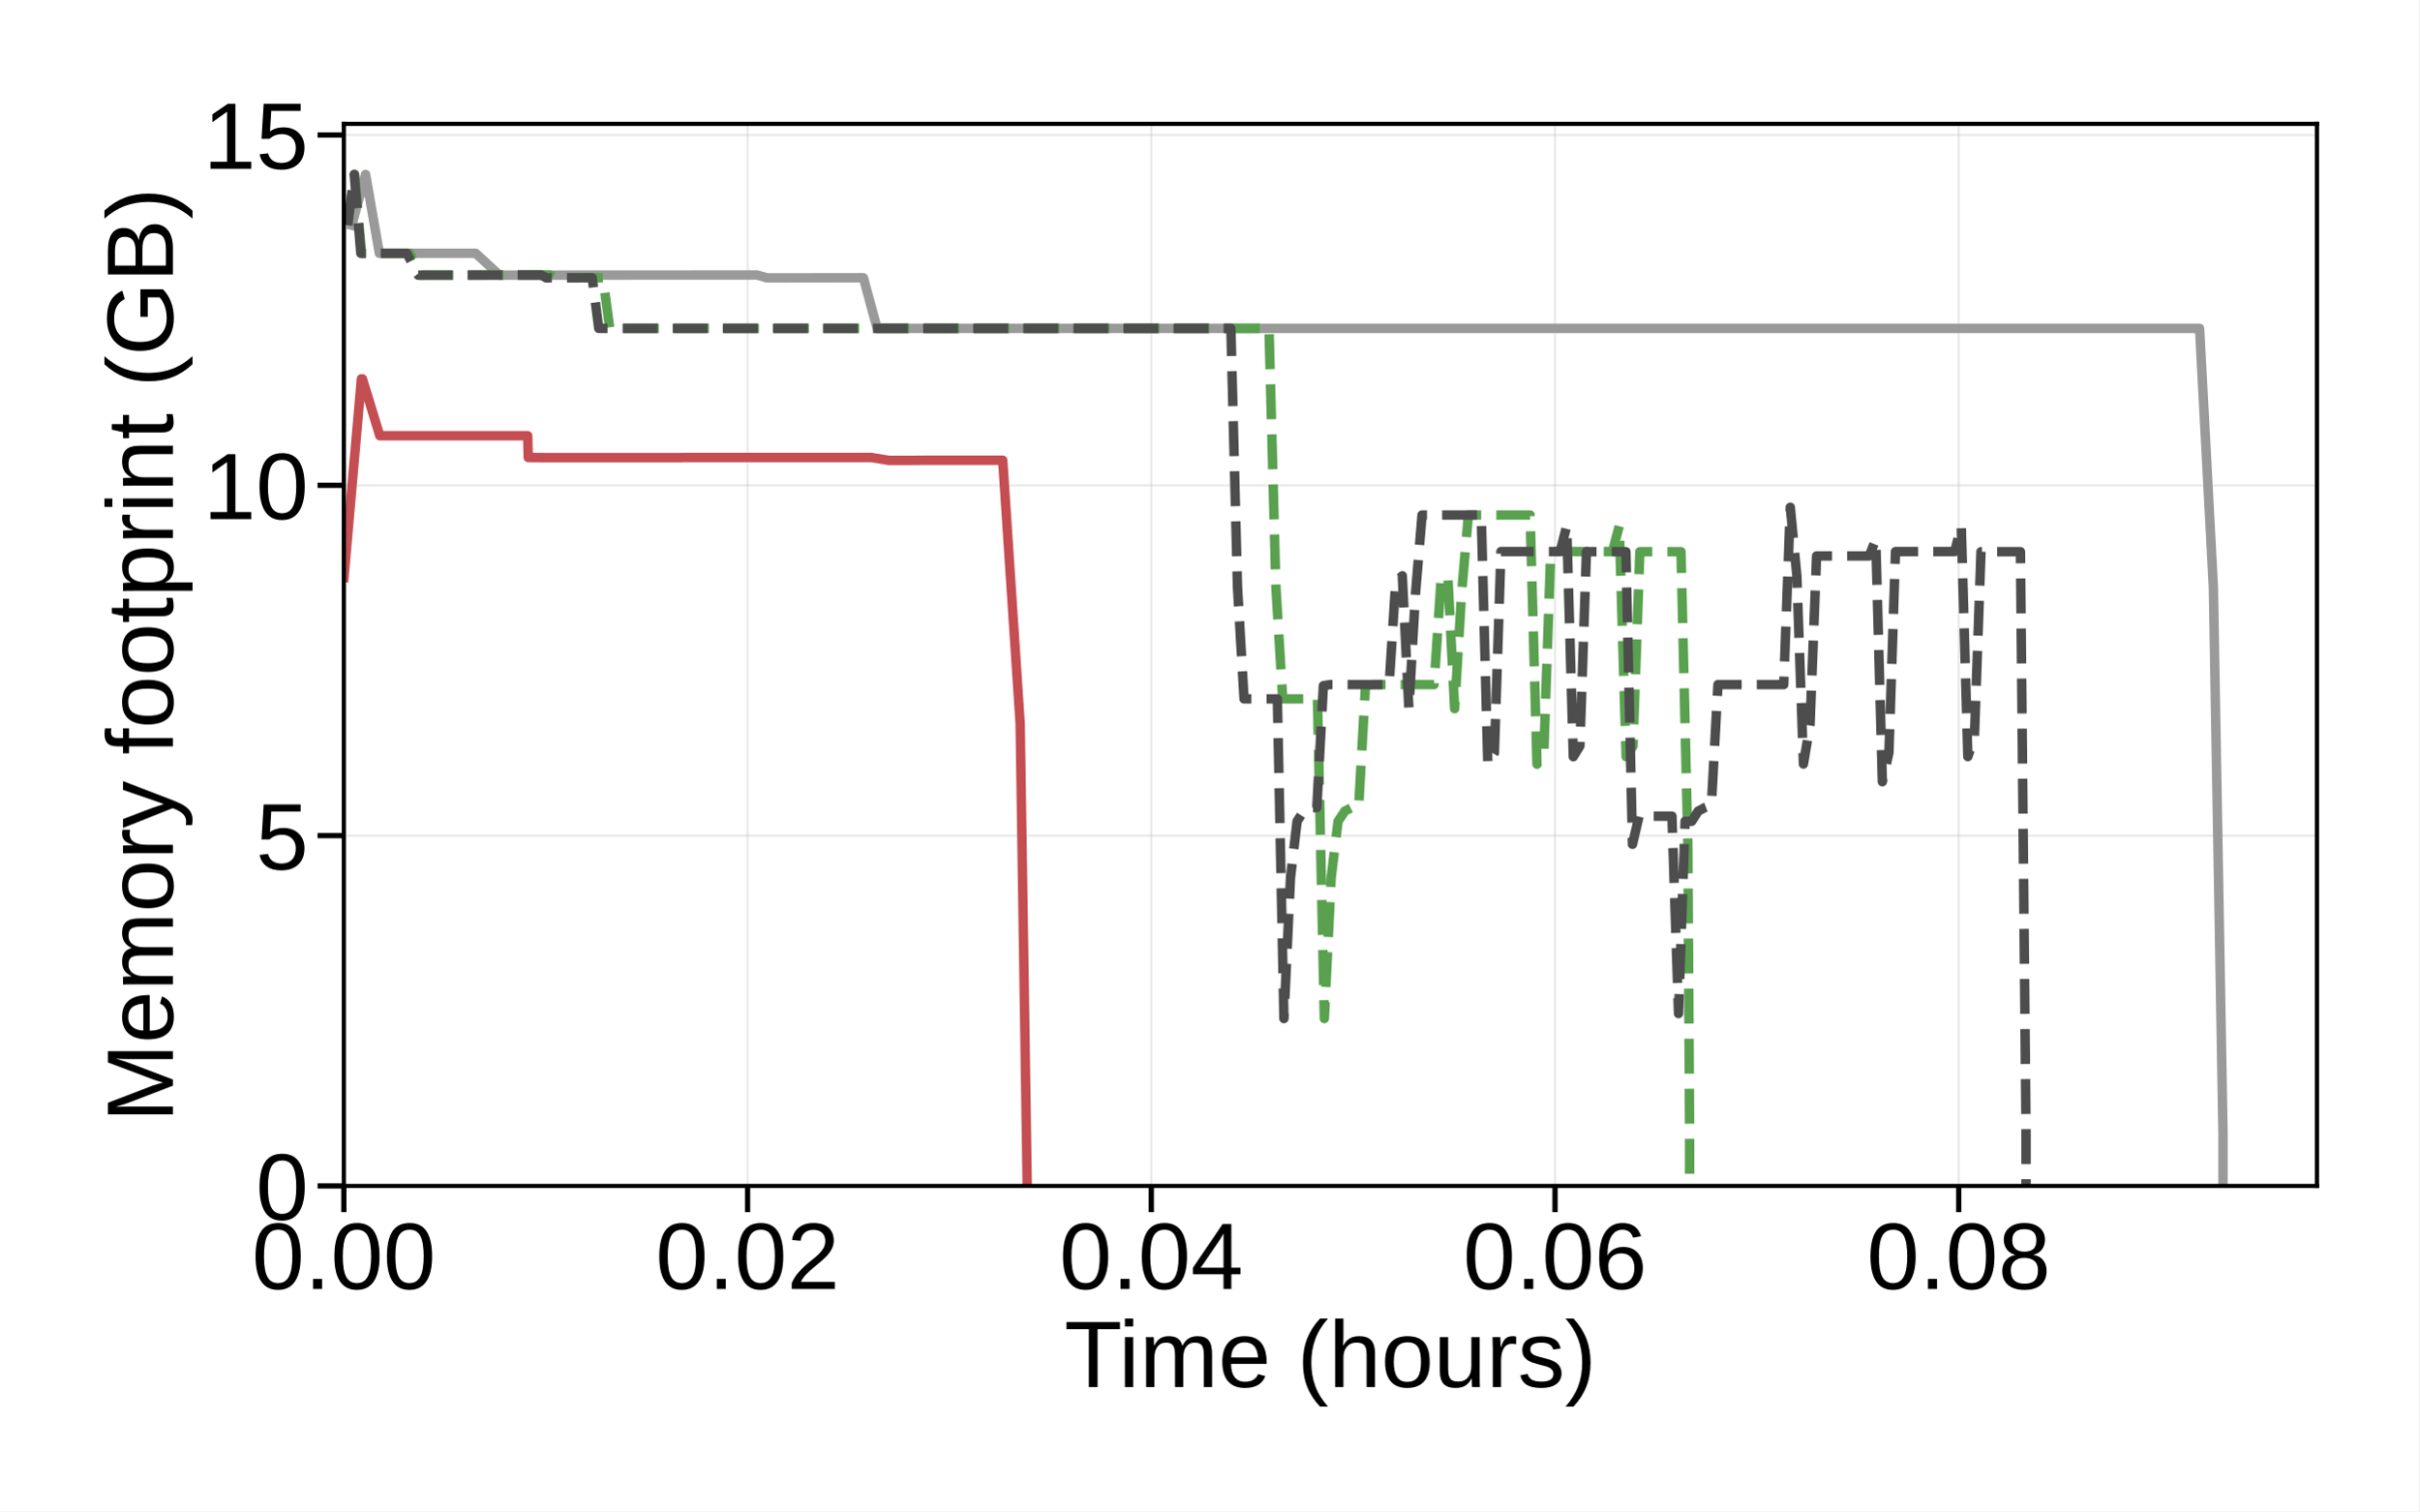
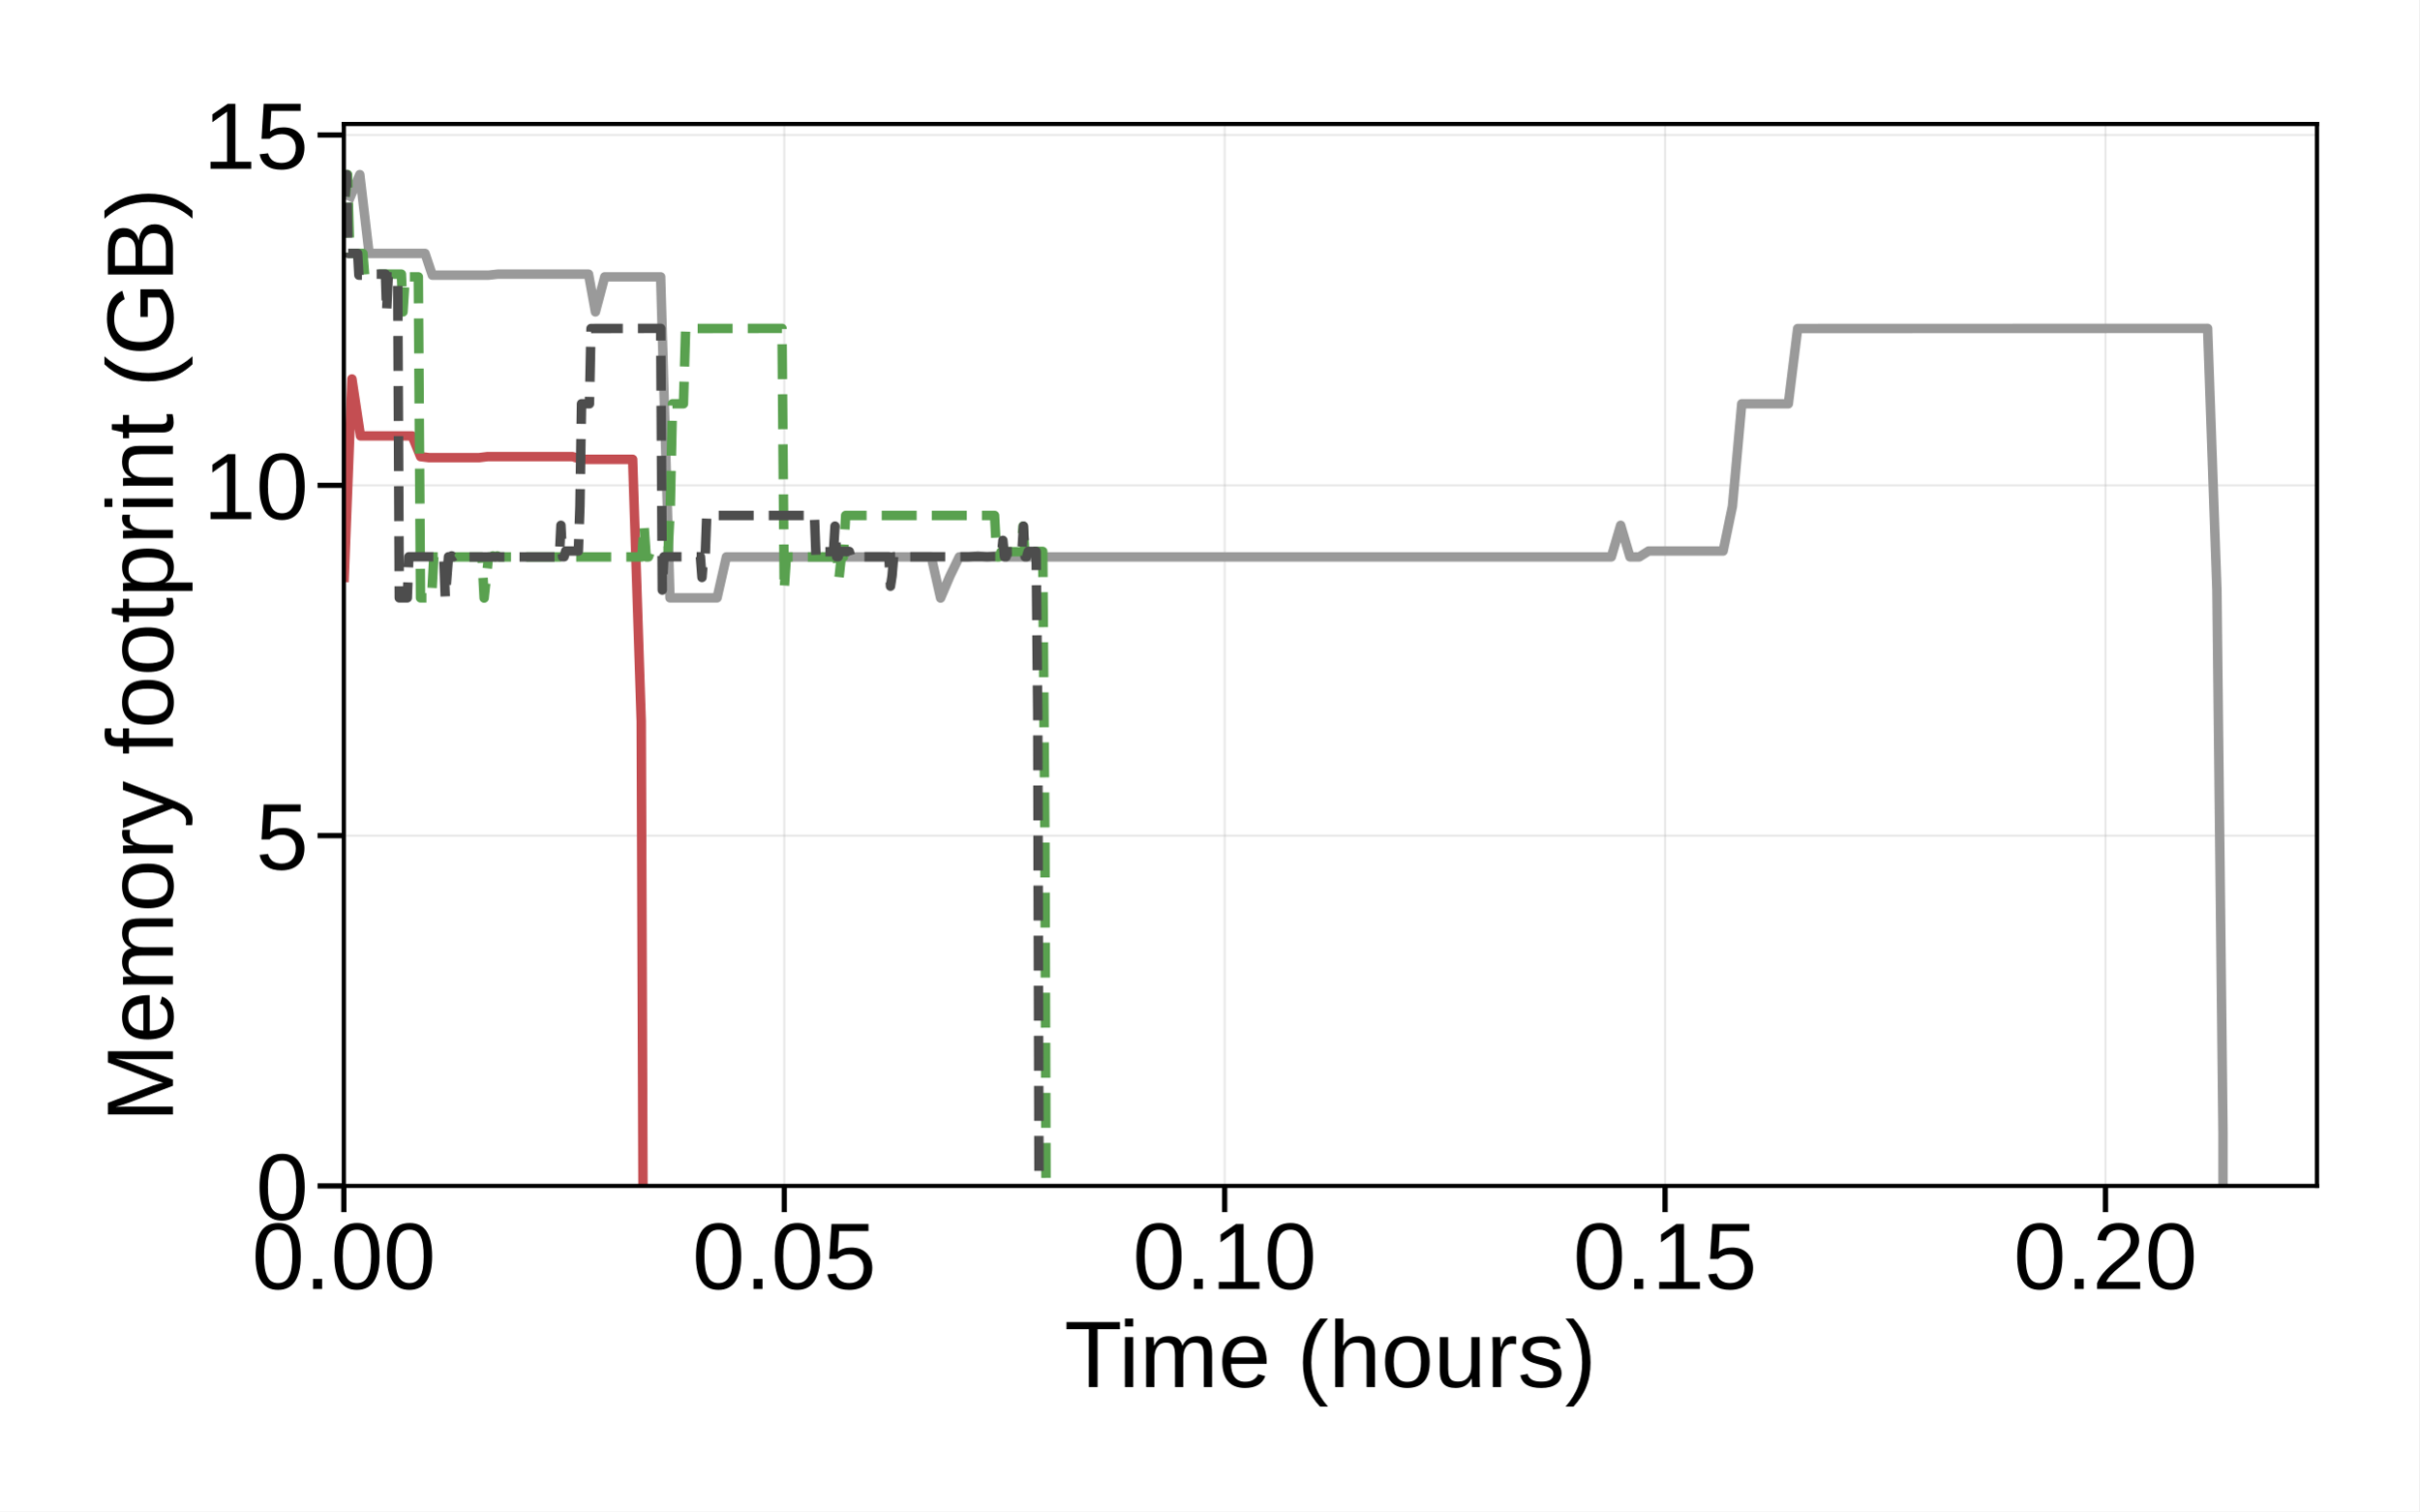
<svg xmlns="http://www.w3.org/2000/svg" xmlns:xlink="http://www.w3.org/1999/xlink" width="921.6pt" height="576pt" viewBox="0 0 921.6 576" version="1.1">
  <defs>
    <style type="text/css">*{stroke-linejoin: round; stroke-linecap: butt}</style>
  </defs>
  <g id="figure_1">
    <g id="patch_1">
      <path d="M 0 576  L 921.6 576  L 921.6 0  L 0 0  z " style="fill: #ffffff" />
    </g>
    <g id="axes_1">
      <g id="patch_2">
-         <path d="M 130.99 451.94  L 882.72 451.94  L 882.72 47.194  L 130.99 47.194  z " style="fill: #ffffff" />
+         <path d="M 130.99 451.94  L 882.72 451.94  L 882.72 47.253  L 130.99 47.253  z " style="fill: #ffffff" />
      </g>
      <g id="matplotlib.axis_1">
        <g id="xtick_1">
          <g id="line2d_1">
-             <path d="M 130.99 451.94  L 130.99 47.194  " clip-path="url(#pe78ac8bdbc)" style="fill: none; stroke: #b0b0b0; stroke-opacity: 0.3; stroke-width: 0.8; stroke-linecap: square" />
+             <path d="M 130.99 451.94  L 130.99 47.253  " clip-path="url(#pcc059c6721)" style="fill: none; stroke: #b0b0b0; stroke-opacity: 0.3; stroke-width: 0.8; stroke-linecap: square" />
          </g>
          <g id="line2d_2">
            <defs>
-               <path id="m28f1ccb4bf" d="M 0 0  L 0 10  " style="stroke: #000000; stroke-width: 2" />
+               <path id="m740ea4aeea" d="M 0 0  L 0 10  " style="stroke: #000000; stroke-width: 2" />
            </defs>
            <g>
-               <use xlink:href="#m28f1ccb4bf" x="130.99" y="451.94" style="stroke: #000000; stroke-width: 2" />
+               <use xlink:href="#m740ea4aeea" x="130.99" y="451.94" style="stroke: #000000; stroke-width: 2" />
            </g>
          </g>
          <g id="text_1">
            <text style="font-size: 36px; font-family: 'Arial', 'DejaVu Sans', 'Liberation Sans', sans-serif; text-anchor: middle" x="130.99" y="491.208" transform="rotate(-0 130.99 491.2081)">0.00</text>
          </g>
        </g>
        <g id="xtick_2">
          <g id="line2d_3">
-             <path d="M 284.806 451.94  L 284.806 47.194  " clip-path="url(#pe78ac8bdbc)" style="fill: none; stroke: #b0b0b0; stroke-opacity: 0.3; stroke-width: 0.8; stroke-linecap: square" />
+             <path d="M 298.782 451.94  L 298.782 47.253  " clip-path="url(#pcc059c6721)" style="fill: none; stroke: #b0b0b0; stroke-opacity: 0.3; stroke-width: 0.8; stroke-linecap: square" />
          </g>
          <g id="line2d_4">
            <g>
-               <use xlink:href="#m28f1ccb4bf" x="284.806" y="451.94" style="stroke: #000000; stroke-width: 2" />
+               <use xlink:href="#m740ea4aeea" x="298.782" y="451.94" style="stroke: #000000; stroke-width: 2" />
            </g>
          </g>
          <g id="text_2">
-             <text style="font-size: 36px; font-family: 'Arial', 'DejaVu Sans', 'Liberation Sans', sans-serif; text-anchor: middle" x="284.806" y="491.208" transform="rotate(-0 284.8057 491.2081)">0.02</text>
+             <text style="font-size: 36px; font-family: 'Arial', 'DejaVu Sans', 'Liberation Sans', sans-serif; text-anchor: middle" x="298.782" y="491.208" transform="rotate(-0 298.7816 491.2081)">0.05</text>
          </g>
        </g>
        <g id="xtick_3">
          <g id="line2d_5">
-             <path d="M 438.621 451.94  L 438.621 47.194  " clip-path="url(#pe78ac8bdbc)" style="fill: none; stroke: #b0b0b0; stroke-opacity: 0.3; stroke-width: 0.8; stroke-linecap: square" />
+             <path d="M 466.573 451.94  L 466.573 47.253  " clip-path="url(#pcc059c6721)" style="fill: none; stroke: #b0b0b0; stroke-opacity: 0.3; stroke-width: 0.8; stroke-linecap: square" />
          </g>
          <g id="line2d_6">
            <g>
-               <use xlink:href="#m28f1ccb4bf" x="438.621" y="451.94" style="stroke: #000000; stroke-width: 2" />
+               <use xlink:href="#m740ea4aeea" x="466.573" y="451.94" style="stroke: #000000; stroke-width: 2" />
            </g>
          </g>
          <g id="text_3">
-             <text style="font-size: 36px; font-family: 'Arial', 'DejaVu Sans', 'Liberation Sans', sans-serif; text-anchor: middle" x="438.621" y="491.208" transform="rotate(-0 438.6213 491.2081)">0.04</text>
+             <text style="font-size: 36px; font-family: 'Arial', 'DejaVu Sans', 'Liberation Sans', sans-serif; text-anchor: middle" x="466.573" y="491.208" transform="rotate(-0 466.5732 491.2081)">0.10</text>
          </g>
        </g>
        <g id="xtick_4">
          <g id="line2d_7">
-             <path d="M 592.437 451.94  L 592.437 47.194  " clip-path="url(#pe78ac8bdbc)" style="fill: none; stroke: #b0b0b0; stroke-opacity: 0.3; stroke-width: 0.8; stroke-linecap: square" />
+             <path d="M 634.365 451.94  L 634.365 47.253  " clip-path="url(#pcc059c6721)" style="fill: none; stroke: #b0b0b0; stroke-opacity: 0.3; stroke-width: 0.8; stroke-linecap: square" />
          </g>
          <g id="line2d_8">
            <g>
-               <use xlink:href="#m28f1ccb4bf" x="592.437" y="451.94" style="stroke: #000000; stroke-width: 2" />
+               <use xlink:href="#m740ea4aeea" x="634.365" y="451.94" style="stroke: #000000; stroke-width: 2" />
            </g>
          </g>
          <g id="text_4">
-             <text style="font-size: 36px; font-family: 'Arial', 'DejaVu Sans', 'Liberation Sans', sans-serif; text-anchor: middle" x="592.437" y="491.208" transform="rotate(-0 592.437 491.2081)">0.06</text>
+             <text style="font-size: 36px; font-family: 'Arial', 'DejaVu Sans', 'Liberation Sans', sans-serif; text-anchor: middle" x="634.365" y="491.208" transform="rotate(-0 634.3647 491.2081)">0.15</text>
          </g>
        </g>
        <g id="xtick_5">
          <g id="line2d_9">
-             <path d="M 746.253 451.94  L 746.253 47.194  " clip-path="url(#pe78ac8bdbc)" style="fill: none; stroke: #b0b0b0; stroke-opacity: 0.3; stroke-width: 0.8; stroke-linecap: square" />
+             <path d="M 802.156 451.94  L 802.156 47.253  " clip-path="url(#pcc059c6721)" style="fill: none; stroke: #b0b0b0; stroke-opacity: 0.3; stroke-width: 0.8; stroke-linecap: square" />
          </g>
          <g id="line2d_10">
            <g>
-               <use xlink:href="#m28f1ccb4bf" x="746.253" y="451.94" style="stroke: #000000; stroke-width: 2" />
+               <use xlink:href="#m740ea4aeea" x="802.156" y="451.94" style="stroke: #000000; stroke-width: 2" />
            </g>
          </g>
          <g id="text_5">
-             <text style="font-size: 36px; font-family: 'Arial', 'DejaVu Sans', 'Liberation Sans', sans-serif; text-anchor: middle" x="746.253" y="491.208" transform="rotate(-0 746.2527 491.2081)">0.08</text>
+             <text style="font-size: 36px; font-family: 'Arial', 'DejaVu Sans', 'Liberation Sans', sans-serif; text-anchor: middle" x="802.156" y="491.208" transform="rotate(-0 802.1563 491.2081)">0.20</text>
          </g>
        </g>
        <g id="text_6">
          <text style="font-size: 36px; font-family: 'Arial', 'DejaVu Sans', 'Liberation Sans', sans-serif; text-anchor: middle" x="506.855" y="528.57" transform="rotate(-0 506.855 528.57)">Time (hours)</text>
        </g>
      </g>
      <g id="matplotlib.axis_2">
        <g id="ytick_1">
          <g id="line2d_11">
-             <path d="M 130.99 451.94  L 882.72 451.94  " clip-path="url(#pe78ac8bdbc)" style="fill: none; stroke: #b0b0b0; stroke-opacity: 0.3; stroke-width: 0.8; stroke-linecap: square" />
+             <path d="M 130.99 451.94  L 882.72 451.94  " clip-path="url(#pcc059c6721)" style="fill: none; stroke: #b0b0b0; stroke-opacity: 0.3; stroke-width: 0.8; stroke-linecap: square" />
          </g>
          <g id="line2d_12">
            <defs>
-               <path id="mb80a7bf8ac" d="M 0 0  L -10 0  " style="stroke: #000000; stroke-width: 2" />
+               <path id="md2fb98134e" d="M 0 0  L -10 0  " style="stroke: #000000; stroke-width: 2" />
            </defs>
            <g>
-               <use xlink:href="#mb80a7bf8ac" x="130.99" y="451.94" style="stroke: #000000; stroke-width: 2" />
+               <use xlink:href="#md2fb98134e" x="130.99" y="451.94" style="stroke: #000000; stroke-width: 2" />
            </g>
          </g>
          <g id="text_7">
            <text style="font-size: 36px; font-family: 'Arial', 'DejaVu Sans', 'Liberation Sans', sans-serif; text-anchor: end" x="117.49" y="464.824" transform="rotate(-0 117.49 464.8241)">0</text>
          </g>
        </g>
        <g id="ytick_2">
          <g id="line2d_13">
-             <path d="M 130.99 318.438  L 882.72 318.438  " clip-path="url(#pe78ac8bdbc)" style="fill: none; stroke: #b0b0b0; stroke-opacity: 0.3; stroke-width: 0.8; stroke-linecap: square" />
+             <path d="M 130.99 318.439  L 882.72 318.439  " clip-path="url(#pcc059c6721)" style="fill: none; stroke: #b0b0b0; stroke-opacity: 0.3; stroke-width: 0.8; stroke-linecap: square" />
          </g>
          <g id="line2d_14">
            <g>
-               <use xlink:href="#mb80a7bf8ac" x="130.99" y="318.438" style="stroke: #000000; stroke-width: 2" />
+               <use xlink:href="#md2fb98134e" x="130.99" y="318.439" style="stroke: #000000; stroke-width: 2" />
            </g>
          </g>
          <g id="text_8">
-             <text style="font-size: 36px; font-family: 'Arial', 'DejaVu Sans', 'Liberation Sans', sans-serif; text-anchor: end" x="117.49" y="331.322" transform="rotate(-0 117.49 331.322)">5</text>
+             <text style="font-size: 36px; font-family: 'Arial', 'DejaVu Sans', 'Liberation Sans', sans-serif; text-anchor: end" x="117.49" y="331.324" transform="rotate(-0 117.49 331.3235)">5</text>
          </g>
        </g>
        <g id="ytick_3">
          <g id="line2d_15">
-             <path d="M 130.99 184.936  L 882.72 184.936  " clip-path="url(#pe78ac8bdbc)" style="fill: none; stroke: #b0b0b0; stroke-opacity: 0.3; stroke-width: 0.8; stroke-linecap: square" />
+             <path d="M 130.99 184.939  L 882.72 184.939  " clip-path="url(#pcc059c6721)" style="fill: none; stroke: #b0b0b0; stroke-opacity: 0.3; stroke-width: 0.8; stroke-linecap: square" />
          </g>
          <g id="line2d_16">
            <g>
-               <use xlink:href="#mb80a7bf8ac" x="130.99" y="184.936" style="stroke: #000000; stroke-width: 2" />
+               <use xlink:href="#md2fb98134e" x="130.99" y="184.939" style="stroke: #000000; stroke-width: 2" />
            </g>
          </g>
          <g id="text_9">
-             <text style="font-size: 36px; font-family: 'Arial', 'DejaVu Sans', 'Liberation Sans', sans-serif; text-anchor: end" x="117.49" y="197.82" transform="rotate(-0 117.49 197.8199)">10</text>
+             <text style="font-size: 36px; font-family: 'Arial', 'DejaVu Sans', 'Liberation Sans', sans-serif; text-anchor: end" x="117.49" y="197.823" transform="rotate(-0 117.49 197.823)">10</text>
          </g>
        </g>
        <g id="ytick_4">
          <g id="line2d_17">
-             <path d="M 130.99 51.434  L 882.72 51.434  " clip-path="url(#pe78ac8bdbc)" style="fill: none; stroke: #b0b0b0; stroke-opacity: 0.3; stroke-width: 0.8; stroke-linecap: square" />
+             <path d="M 130.99 51.438  L 882.72 51.438  " clip-path="url(#pcc059c6721)" style="fill: none; stroke: #b0b0b0; stroke-opacity: 0.3; stroke-width: 0.8; stroke-linecap: square" />
          </g>
          <g id="line2d_18">
            <g>
-               <use xlink:href="#mb80a7bf8ac" x="130.99" y="51.434" style="stroke: #000000; stroke-width: 2" />
+               <use xlink:href="#md2fb98134e" x="130.99" y="51.438" style="stroke: #000000; stroke-width: 2" />
            </g>
          </g>
          <g id="text_10">
-             <text style="font-size: 36px; font-family: 'Arial', 'DejaVu Sans', 'Liberation Sans', sans-serif; text-anchor: end" x="117.49" y="64.318" transform="rotate(-0 117.49 64.31788)">15</text>
+             <text style="font-size: 36px; font-family: 'Arial', 'DejaVu Sans', 'Liberation Sans', sans-serif; text-anchor: end" x="117.49" y="64.322" transform="rotate(-0 117.49 64.32246)">15</text>
          </g>
        </g>
        <g id="text_11">
-           <text style="font-size: 36px; font-family: 'Arial', 'DejaVu Sans', 'Liberation Sans', sans-serif; text-anchor: middle" x="65.874" y="249.567" transform="rotate(-90 65.87438 249.5669)">Memory footprint (GB)</text>
+           <text style="font-size: 36px; font-family: 'Arial', 'DejaVu Sans', 'Liberation Sans', sans-serif; text-anchor: middle" x="65.874" y="249.597" transform="rotate(-90 65.87438 249.5966)">Memory footprint (GB)</text>
        </g>
      </g>
      <g id="line2d_19">
-         <path d="M 131.041 220.076  L 137.692 144.355  L 138.046 144.355  L 144.696 166.049  L 145.714 166.049  L 152.369 166.049  L 159.02 166.049  L 159.375 166.049  L 166.025 166.049  L 166.382 166.049  L 173.033 166.049  L 179.684 166.049  L 180.038 166.049  L 186.688 166.049  L 187.047 166.049  L 193.696 166.049  L 194.385 166.049  L 201.037 166.049  L 201.245 174.341  L 207.896 174.393  L 208.915 174.393  L 215.566 174.393  L 215.919 174.393  L 222.57 174.393  L 223.588 174.393  L 230.239 174.393  L 230.596 174.393  L 237.248 174.393  L 237.6 174.393  L 244.253 174.393  L 244.941 174.393  L 251.59 174.393  L 252.609 174.393  L 259.26 174.393  L 260.045 174.341  L 266.694 174.341  L 267.381 174.341  L 274.033 174.341  L 274.391 174.341  L 281.042 174.341  L 281.73 174.341  L 288.38 174.341  L 288.737 174.341  L 295.388 174.341  L 296.076 174.341  L 302.729 174.341  L 303.086 174.341  L 309.737 174.341  L 310.755 174.341  L 317.409 174.341  L 317.765 174.341  L 324.426 174.341  L 325.116 174.341  L 331.767 174.341  L 332.005 174.341  L 338.655 175.436  L 339.674 175.436  L 346.325 175.436  L 346.679 175.436  L 353.327 175.384  L 353.681 175.384  L 360.333 175.384  L 361.019 175.384  L 367.668 175.384  L 368.023 175.384  L 374.674 175.384  L 375.36 175.384  L 382.012 175.384  L 388.665 275.877  L 391.341 451.94  L 391.341 451.94  " clip-path="url(#pe78ac8bdbc)" style="fill: none; stroke: #c44e52; stroke-width: 3.6; stroke-linecap: square" />
+         <path d="M 131.124 220.027  L 134.073 144.411  L 137.336 166.105  L 137.516 166.105  L 140.458 166.105  L 143.565 166.105  L 146.508 166.105  L 149.451 166.105  L 152.557 166.105  L 154.526 166.105  L 156.982 166.105  L 160.214 173.999  L 163.481 174.397  L 166.589 174.397  L 169.696 174.397  L 172.96 174.397  L 176.067 174.397  L 179.33 174.397  L 182.446 174.397  L 185.714 173.999  L 188.982 173.999  L 189.229 173.999  L 192.495 173.999  L 195.761 173.999  L 198.867 173.999  L 202.134 173.999  L 205.242 173.999  L 208.509 173.999  L 211.62 173.999  L 214.726 173.999  L 217.989 173.999  L 218.138 173.999  L 221.401 175.042  L 224.668 175.042  L 227.777 175.042  L 231.043 175.042  L 234.307 175.042  L 234.489 175.042  L 237.754 175.042  L 241.021 175.042  L 244.288 274.854  L 244.957 451.94  L 244.957 451.94  " clip-path="url(#pcc059c6721)" style="fill: none; stroke: #c44e52; stroke-width: 3.6; stroke-linecap: square" />
      </g>
      <g id="line2d_20">
-         <path d="M 134.028 85.815  L 139.274 66.467  L 144.518 96.505  L 181.211 96.505  L 190.271 104.849  L 288.397 104.797  L 292.237 105.892  L 328.929 105.84  L 334.168 125.13  L 837.998 125.13  L 843.247 223.588  L 846.923 431.908  L 846.923 451.94  L 846.923 451.94  " clip-path="url(#pe78ac8bdbc)" style="fill: none; stroke: #9a9a9a; stroke-width: 3.6; stroke-linecap: square" />
+         <path d="M 133.523 74.868  L 137.07 66.524  L 140.619 96.562  L 161.913 96.562  L 164.703 104.853  L 186.14 104.853  L 189.691 104.456  L 224.205 104.456  L 226.834 118.849  L 230.384 105.499  L 251.687 105.499  L 255.237 227.814  L 273.186 227.814  L 276.735 212.221  L 354.797 212.221  L 358.346 227.895  L 361.897 219.548  L 365.447 212.221  L 369.001 212.221  L 372.549 211.825  L 376.098 212.221  L 379.648 211.825  L 383.196 212.221  L 613.894 212.221  L 617.444 200.174  L 620.994 212.221  L 624.544 212.221  L 628.091 209.98  L 656.486 209.98  L 660.034 192.927  L 663.581 153.868  L 681.331 153.868  L 684.886 125.186  L 841.056 125.134  L 844.604 224.841  L 846.923 431.908  L 846.923 451.94  L 846.923 451.94  " clip-path="url(#pcc059c6721)" style="fill: none; stroke: #9a9a9a; stroke-width: 3.6; stroke-linecap: square" />
      </g>
      <g id="line2d_21">
-         <path d="M 132.505 85.815  L 135.12 66.467  L 137.735 96.505  L 156.029 96.505  L 160.546 104.849  L 209.465 104.797  L 211.379 105.892  L 229.679 105.84  L 232.292 125.13  L 483.467 125.13  L 486.083 223.588  L 488.697 266.327  L 501.931 266.327  L 504.544 388.152  L 507.156 334.41  L 509.769 312.977  L 512.383 309.066  L 514.995 307.762  L 517.608 307.762  L 520.224 261.299  L 522.837 260.881  L 546.356 260.881  L 548.968 221.713  L 551.582 219.421  L 554.195 270.058  L 556.808 226.458  L 559.421 196.262  L 582.948 196.262  L 585.561 291.216  L 588.176 286.899  L 590.79 210.186  L 614.305 210.186  L 616.918 200.434  L 619.531 288.359  L 622.143 284.29  L 624.757 210.238  L 640.436 210.238  L 643.049 321.736  L 643.709 431.908  L 643.709 451.94  L 643.709 451.94  " clip-path="url(#pe78ac8bdbc)" style="fill: none; stroke-dasharray: 13.32,5.76; stroke-dashoffset: 0; stroke: #59a14f; stroke-width: 3.6" />
+         <path d="M 131.585 74.868  L 132.419 66.524  L 133.254 96.562  L 138.259 96.562  L 138.916 104.853  L 143.956 104.853  L 144.791 104.456  L 152.905 104.456  L 153.523 118.849  L 154.358 105.499  L 159.366 105.499  L 160.201 227.814  L 164.421 227.814  L 165.255 212.221  L 183.607 212.221  L 184.441 227.895  L 186.111 212.221  L 186.946 212.221  L 187.78 211.825  L 188.615 212.221  L 189.45 211.825  L 190.284 212.221  L 244.521 212.221  L 245.356 200.174  L 246.19 212.221  L 247.025 212.221  L 247.859 209.98  L 254.534 209.98  L 255.368 192.927  L 256.202 153.868  L 260.374 153.868  L 261.209 125.186  L 297.927 125.134  L 298.761 224.841  L 299.596 212.221  L 318.838 212.221  L 319.672 220.05  L 320.506 212.221  L 321.341 212.221  L 322.175 196.421  L 378.91 196.421  L 379.745 212.221  L 380.579 212.221  L 381.413 210.241  L 388.922 210.241  L 389.756 200.489  L 390.59 212.221  L 391.423 212.221  L 392.257 210.137  L 397.263 210.137  L 398.097 321.946  L 398.516 451.94  L 398.516 451.94  " clip-path="url(#pcc059c6721)" style="fill: none; stroke-dasharray: 13.32,5.76; stroke-dashoffset: 0; stroke: #59a14f; stroke-width: 3.6" />
      </g>
      <g id="line2d_22">
-         <path d="M 132.442 85.815  L 134.95 66.467  L 137.457 96.505  L 154.996 96.505  L 159.326 104.849  L 206.231 104.797  L 208.066 105.892  L 225.607 105.84  L 228.11 125.13  L 468.943 125.13  L 471.451 223.588  L 473.957 266.327  L 486.646 266.327  L 489.151 388.152  L 491.657 334.41  L 494.162 312.977  L 496.668 309.066  L 499.172 307.762  L 501.678 307.762  L 504.186 261.299  L 506.691 260.881  L 529.24 260.881  L 531.745 221.713  L 534.251 219.421  L 536.756 270.058  L 539.261 226.458  L 541.767 196.262  L 564.324 196.262  L 566.83 291.216  L 569.338 286.899  L 571.843 210.186  L 594.389 210.186  L 596.895 200.434  L 599.401 288.359  L 601.905 284.29  L 604.41 210.238  L 619.443 210.238  L 621.948 321.736  L 624.452 311.021  L 636.984 311.021  L 639.488 386.247  L 641.994 312.977  L 644.498 312.977  L 647.003 309.066  L 649.507 307.762  L 652.012 306.823  L 654.519 260.881  L 679.565 260.881  L 682.07 193.294  L 684.574 219.421  L 687.078 291.149  L 689.587 276.254  L 692.092 211.855  L 712.131 211.855  L 714.636 205.597  L 717.142 297.891  L 719.648 286.847  L 722.153 210.186  L 744.703 210.186  L 747.209 200.434  L 749.714 288.307  L 752.218 280.899  L 754.723 210.238  L 769.756 210.238  L 771.889 431.908  L 771.889 451.94  L 771.889 451.94  " clip-path="url(#pe78ac8bdbc)" style="fill: none; stroke-dasharray: 13.32,5.76; stroke-dashoffset: 0; stroke: #4d4d4d; stroke-width: 3.6" />
+         <path d="M 131.421 74.868  L 132.024 66.524  L 132.627 96.562  L 136.247 96.562  L 136.721 104.853  L 140.366 104.853  L 140.97 104.456  L 146.838 104.456  L 147.285 118.849  L 147.889 105.499  L 151.51 105.499  L 152.114 227.814  L 155.165 227.814  L 155.769 212.17  L 169.04 212.17  L 169.644 227.895  L 170.851 212.17  L 171.455 212.17  L 172.058 211.825  L 172.662 212.221  L 173.265 211.825  L 173.868 212.221  L 213.09 212.221  L 213.693 200.174  L 214.297 212.17  L 214.9 212.17  L 215.504 209.98  L 220.331 209.98  L 220.934 192.927  L 221.537 153.868  L 224.555 153.868  L 225.159 125.186  L 251.71 125.134  L 252.313 224.841  L 252.917 212.17  L 266.833 212.17  L 267.436 220.05  L 268.039 212.17  L 268.642 212.17  L 269.246 196.421  L 310.274 196.421  L 310.877 212.17  L 311.48 212.17  L 312.084 210.241  L 317.515 210.241  L 318.118 200.489  L 318.721 212.17  L 319.323 212.17  L 319.927 210.137  L 323.545 210.137  L 324.149 212.17  L 338.646 212.17  L 339.249 223.384  L 339.853 219.476  L 340.456 212.17  L 381.474 212.17  L 382.078 205.912  L 382.681 212.17  L 383.284 212.17  L 383.887 210.241  L 389.317 210.241  L 389.92 200.489  L 390.524 212.17  L 391.127 212.17  L 391.73 210.137  L 394.746 210.137  L 395.349 271.881  L 395.833 451.94  L 395.833 451.94  " clip-path="url(#pcc059c6721)" style="fill: none; stroke-dasharray: 13.32,5.76; stroke-dashoffset: 0; stroke: #4d4d4d; stroke-width: 3.6" />
      </g>
      <g id="patch_3">
-         <path d="M 130.99 451.94  L 130.99 47.194  " style="fill: none; stroke: #000000; stroke-width: 1.6; stroke-linejoin: miter; stroke-linecap: square" />
+         <path d="M 130.99 451.94  L 130.99 47.253  " style="fill: none; stroke: #000000; stroke-width: 1.6; stroke-linejoin: miter; stroke-linecap: square" />
      </g>
      <g id="patch_4">
-         <path d="M 882.72 451.94  L 882.72 47.194  " style="fill: none; stroke: #000000; stroke-width: 1.6; stroke-linejoin: miter; stroke-linecap: square" />
+         <path d="M 882.72 451.94  L 882.72 47.253  " style="fill: none; stroke: #000000; stroke-width: 1.6; stroke-linejoin: miter; stroke-linecap: square" />
      </g>
      <g id="patch_5">
        <path d="M 130.99 451.94  L 882.72 451.94  " style="fill: none; stroke: #000000; stroke-width: 1.6; stroke-linejoin: miter; stroke-linecap: square" />
      </g>
      <g id="patch_6">
-         <path d="M 130.99 47.194  L 882.72 47.194  " style="fill: none; stroke: #000000; stroke-width: 1.6; stroke-linejoin: miter; stroke-linecap: square" />
+         <path d="M 130.99 47.253  L 882.72 47.253  " style="fill: none; stroke: #000000; stroke-width: 1.6; stroke-linejoin: miter; stroke-linecap: square" />
      </g>
    </g>
  </g>
  <defs>
-     <clipPath id="pe78ac8bdbc">
-       <rect x="130.99" y="47.194" width="751.73" height="404.746" />
+     <clipPath id="pcc059c6721">
+       <rect x="130.99" y="47.253" width="751.73" height="404.687" />
    </clipPath>
  </defs>
</svg>
